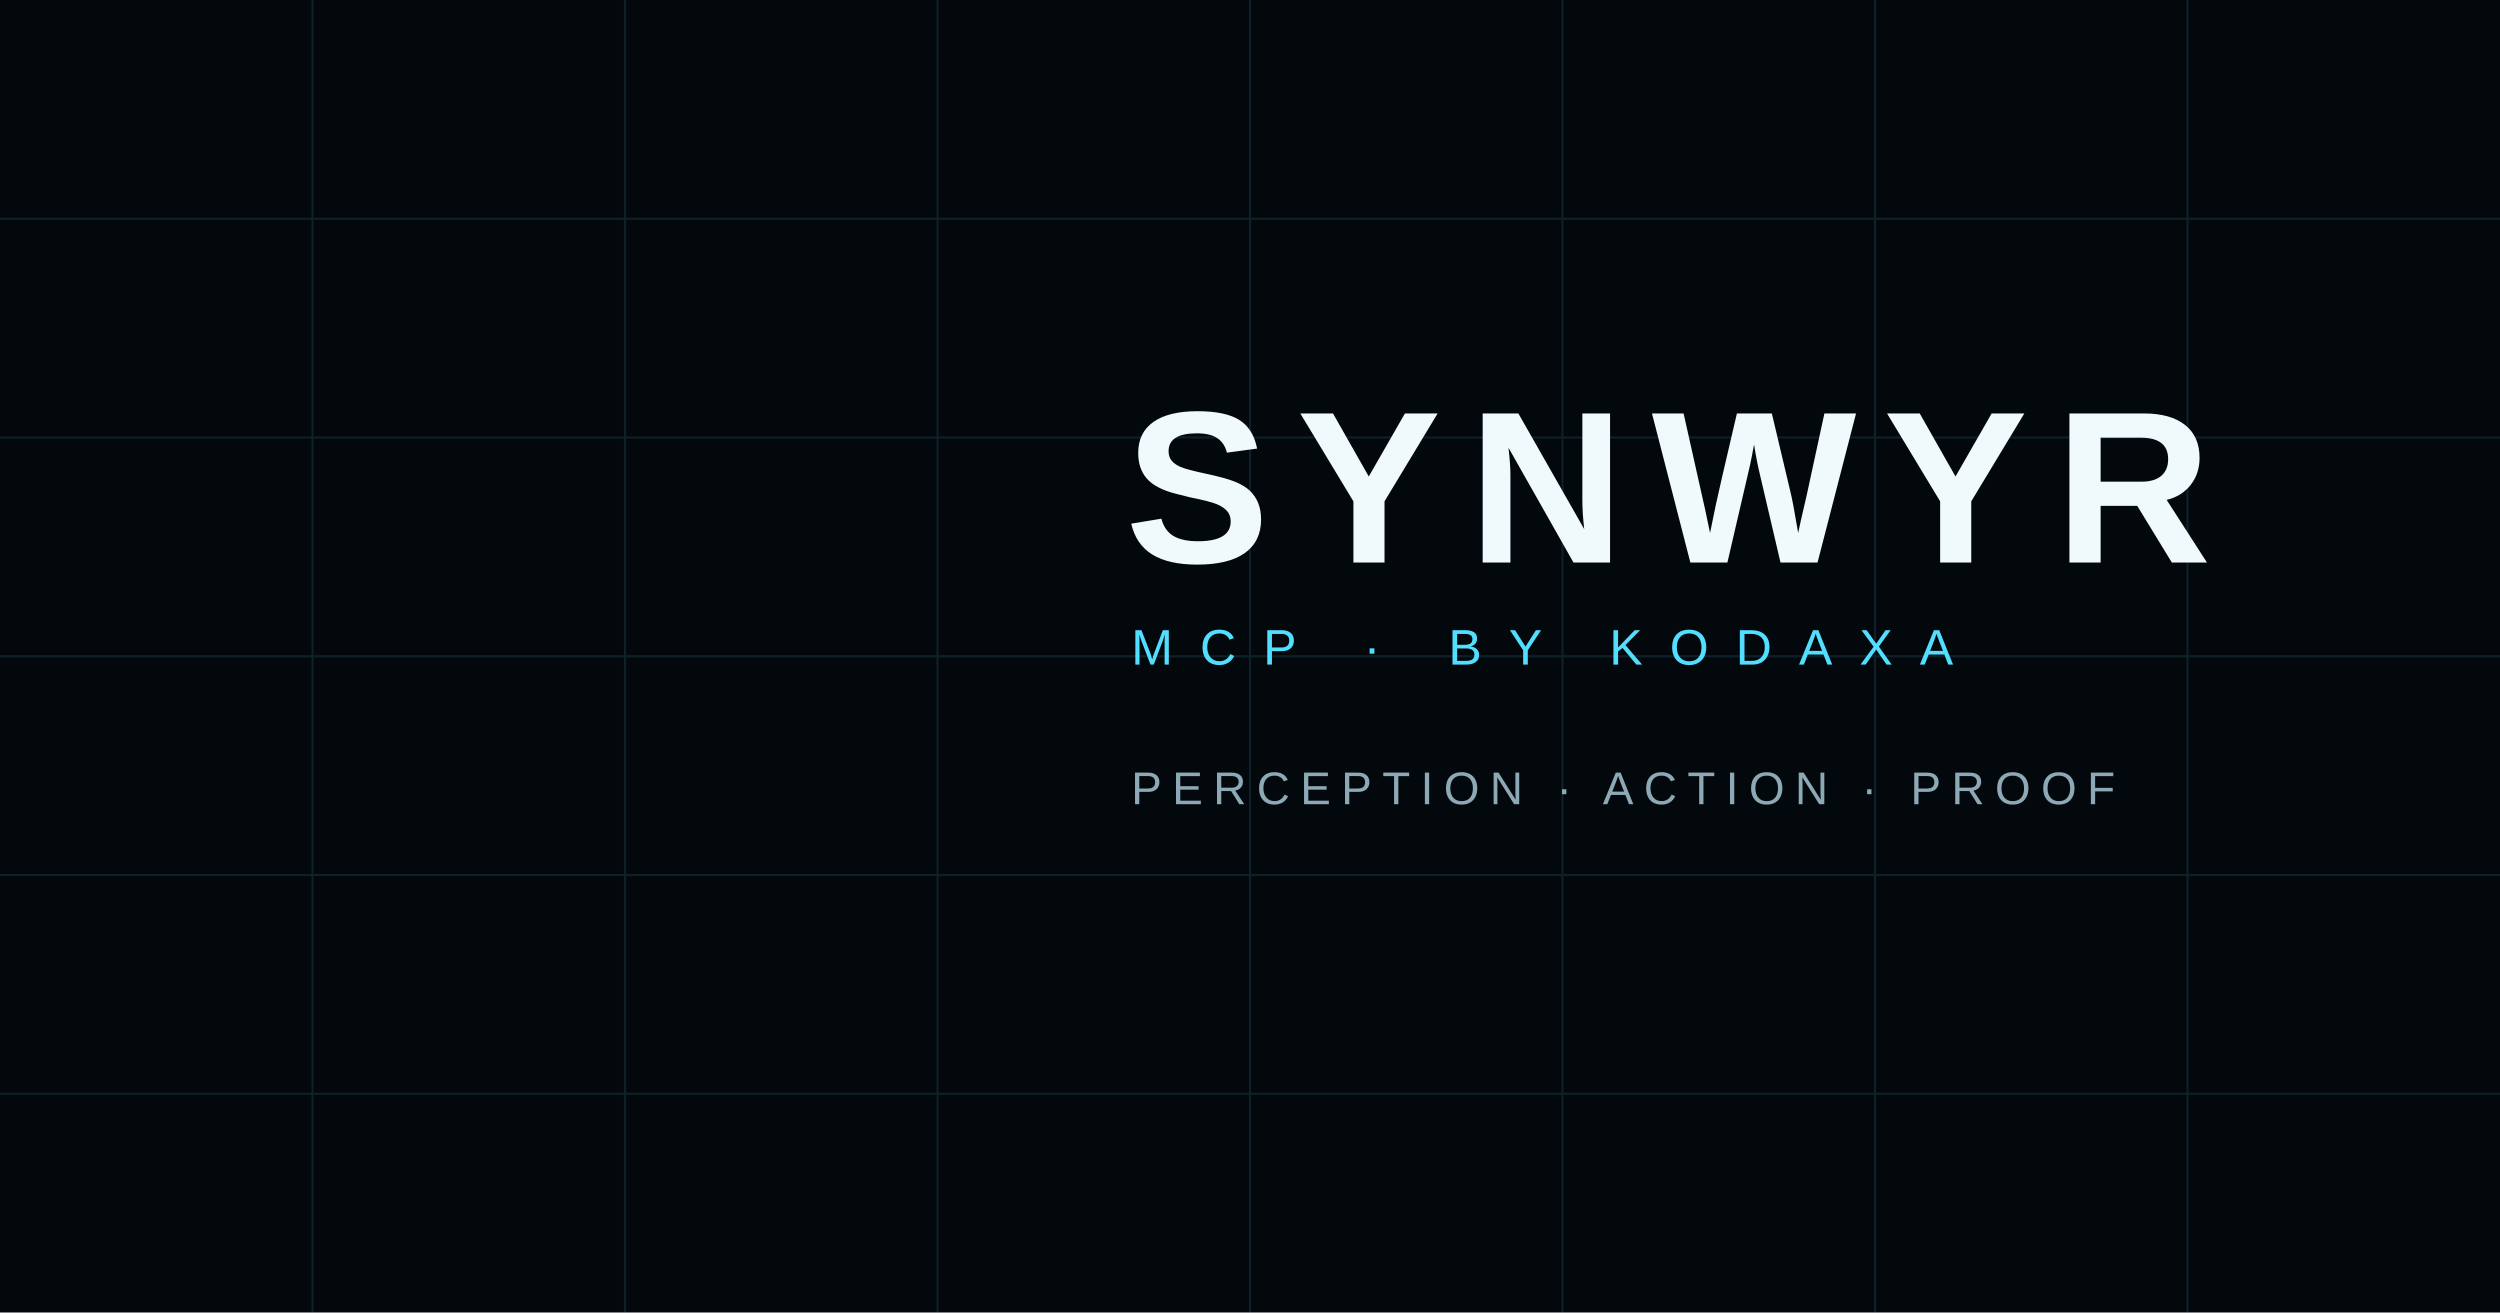
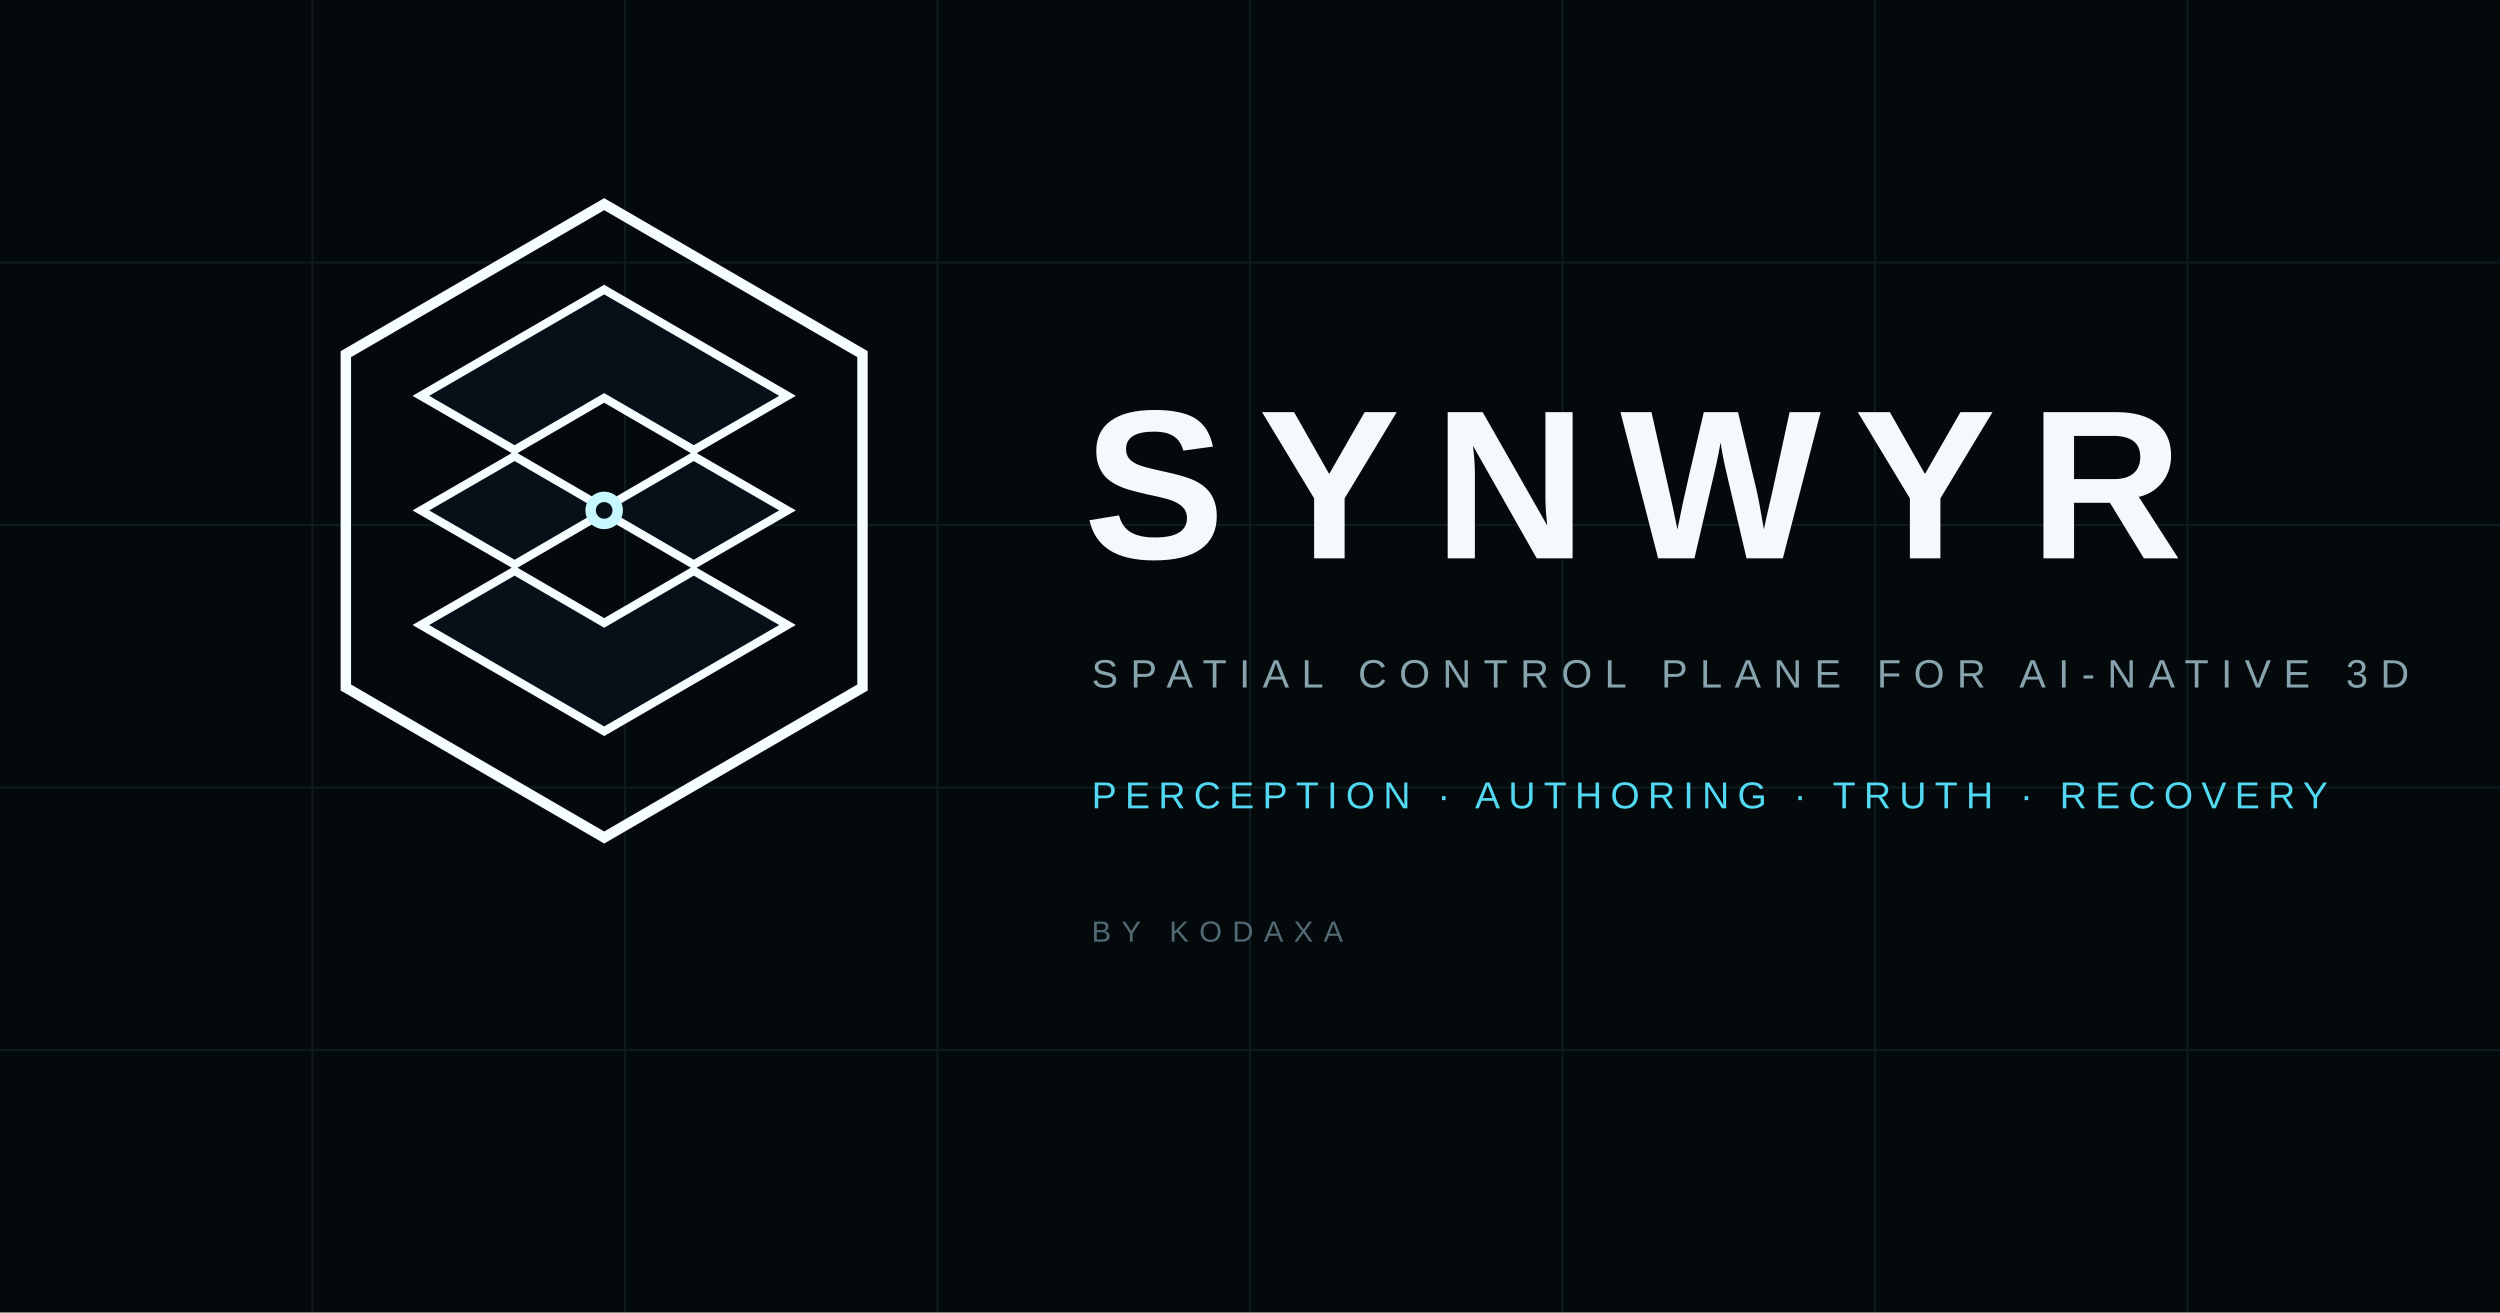
<svg xmlns="http://www.w3.org/2000/svg" width="1200" height="630" viewBox="0 0 1200 630" fill="none">
  <defs>
-     <radialGradient id="bg" cx="0" cy="0" r="1" gradientTransform="translate(355 245) rotate(26) scale(760 680)">
-       <stop stop-color="#082034" />
-       <stop offset=".46" stop-color="#03090F" />
-       <stop offset="1" stop-color="#020407" />
+     <radialGradient id="bg" cx="0" cy="0" r="1" gradientTransform="translate(340 250) rotate(24) scale(760 620)">
+       <stop stop-color="#0B2130" />
+       <stop offset=".44" stop-color="#050A0E" />
+       <stop offset="1" stop-color="#020405" />
    </radialGradient>
-     <linearGradient id="line" x1="171" y1="129" x2="463" y2="452" gradientUnits="userSpaceOnUse">
-       <stop stop-color="#F0FDFF" />
-       <stop offset=".34" stop-color="#69E3FF" />
-       <stop offset="1" stop-color="#1379FF" />
+     <linearGradient id="m" x1="120" y1="100" x2="430" y2="500">
+       <stop stop-color="#F6FDFF" />
+       <stop offset=".45" stop-color="#84E9F8" />
+       <stop offset="1" stop-color="#1C82E8" />
    </linearGradient>
-     <radialGradient id="orb" cx="0" cy="0" r="1" gradientTransform="translate(294 254) rotate(48) scale(83)">
-       <stop stop-color="white" />
-       <stop offset=".18" stop-color="#91F3FF" />
-       <stop offset=".5" stop-color="#20B6FF" />
-       <stop offset="1" stop-color="#0A2D6F" />
-     </radialGradient>
-     <filter id="g" x="100" y="50" width="480" height="520">
-       <feGaussianBlur stdDeviation="4" result="b" />
-       <feMerge>
-         <feMergeNode in="b" />
-         <feMergeNode in="SourceGraphic" />
-       </feMerge>
-     </filter>
  </defs>
  <rect width="1200" height="630" fill="url(#bg)" />
-   <g opacity=".12" stroke="#5DDCFF">
-     <path d="M0 105H1200M0 210H1200M0 315H1200M0 420H1200M0 525H1200" />
+   <g opacity=".08" stroke="#7AE8FA">
+     <path d="M0 126H1200M0 252H1200M0 378H1200M0 504H1200" />
    <path d="M150 0V630M300 0V630M450 0V630M600 0V630M750 0V630M900 0V630M1050 0V630" />
  </g>
-   <g transform="translate(160 120) scale(.9)" filter="url(#g)">
-     <path d="M170 0L306 78V234L170 312L34 234V78L170 0Z" stroke="url(#line)" stroke-width="4" />
-     <path d="M170 78C136 78 104 94 76 128C104 168 134 184 170 184C206 184 236 168 264 128C236 94 204 78 170 78Z" fill="#06101A" stroke="url(#line)" stroke-width="5" />
-     <circle cx="170" cy="128" r="38" fill="url(#orb)" stroke="#CFF7FF" stroke-width="4" />
-     <g fill="#ECFCFF">
-       <circle cx="170" cy="0" r="8" />
-       <circle cx="306" cy="78" r="8" />
-       <circle cx="306" cy="234" r="8" />
-       <circle cx="170" cy="312" r="8" />
-       <circle cx="34" cy="234" r="8" />
-       <circle cx="34" cy="78" r="8" />
-     </g>
+   <g transform="translate(140 98)">
+     <path d="M150 0 274 72v160L150 304 26 232V72L150 0Z" stroke="url(#m)" stroke-width="5" />
+     <path d="m62 92 88-51 88 51-45 26-43-25-43 25-45-26Zm0 55 45-26 43 25 43-25 45 26-45 26-43-25-43 25-45-26Zm0 55 45-26 43 25 43-25 45 26-88 51-88-51Z" fill="#071019" stroke="url(#m)" stroke-width="4" />
+     <circle cx="150" cy="147" r="9" fill="#C7F8FF" />
+     <circle cx="150" cy="147" r="4" fill="#061019" />
  </g>
-   <text x="540" y="270" fill="#F0F9FC" font-size="104" font-family="Arial, Helvetica, sans-serif" font-weight="700" letter-spacing="13">SYNWYR</text>
-   <text x="543" y="319" fill="#52DFFF" font-size="24" font-family="Arial, Helvetica, sans-serif" letter-spacing="13">MCP · BY KODAXA</text>
-   <text x="543" y="386" fill="#8CA9B5" font-size="22" font-family="Arial, Helvetica, sans-serif" letter-spacing="5">PERCEPTION · ACTION · PROOF</text>
+   <text x="520" y="268" fill="#F4FAFC" font-family="Arial, Helvetica, sans-serif" font-size="102" font-weight="700" letter-spacing="16">SYNWYR</text>
+   <text x="524" y="330" fill="#87A3AD" font-family="Arial, Helvetica, sans-serif" font-size="19" letter-spacing="6">SPATIAL CONTROL PLANE FOR AI-NATIVE 3D</text>
+   <text x="524" y="388" fill="#53D8F1" font-family="Arial, Helvetica, sans-serif" font-size="18" letter-spacing="4">PERCEPTION  ·  AUTHORING  ·  TRUTH  ·  RECOVERY</text>
+   <text x="524" y="452" fill="#516A74" font-family="Arial, Helvetica, sans-serif" font-size="14" letter-spacing="5">BY KODAXA</text>
</svg>
